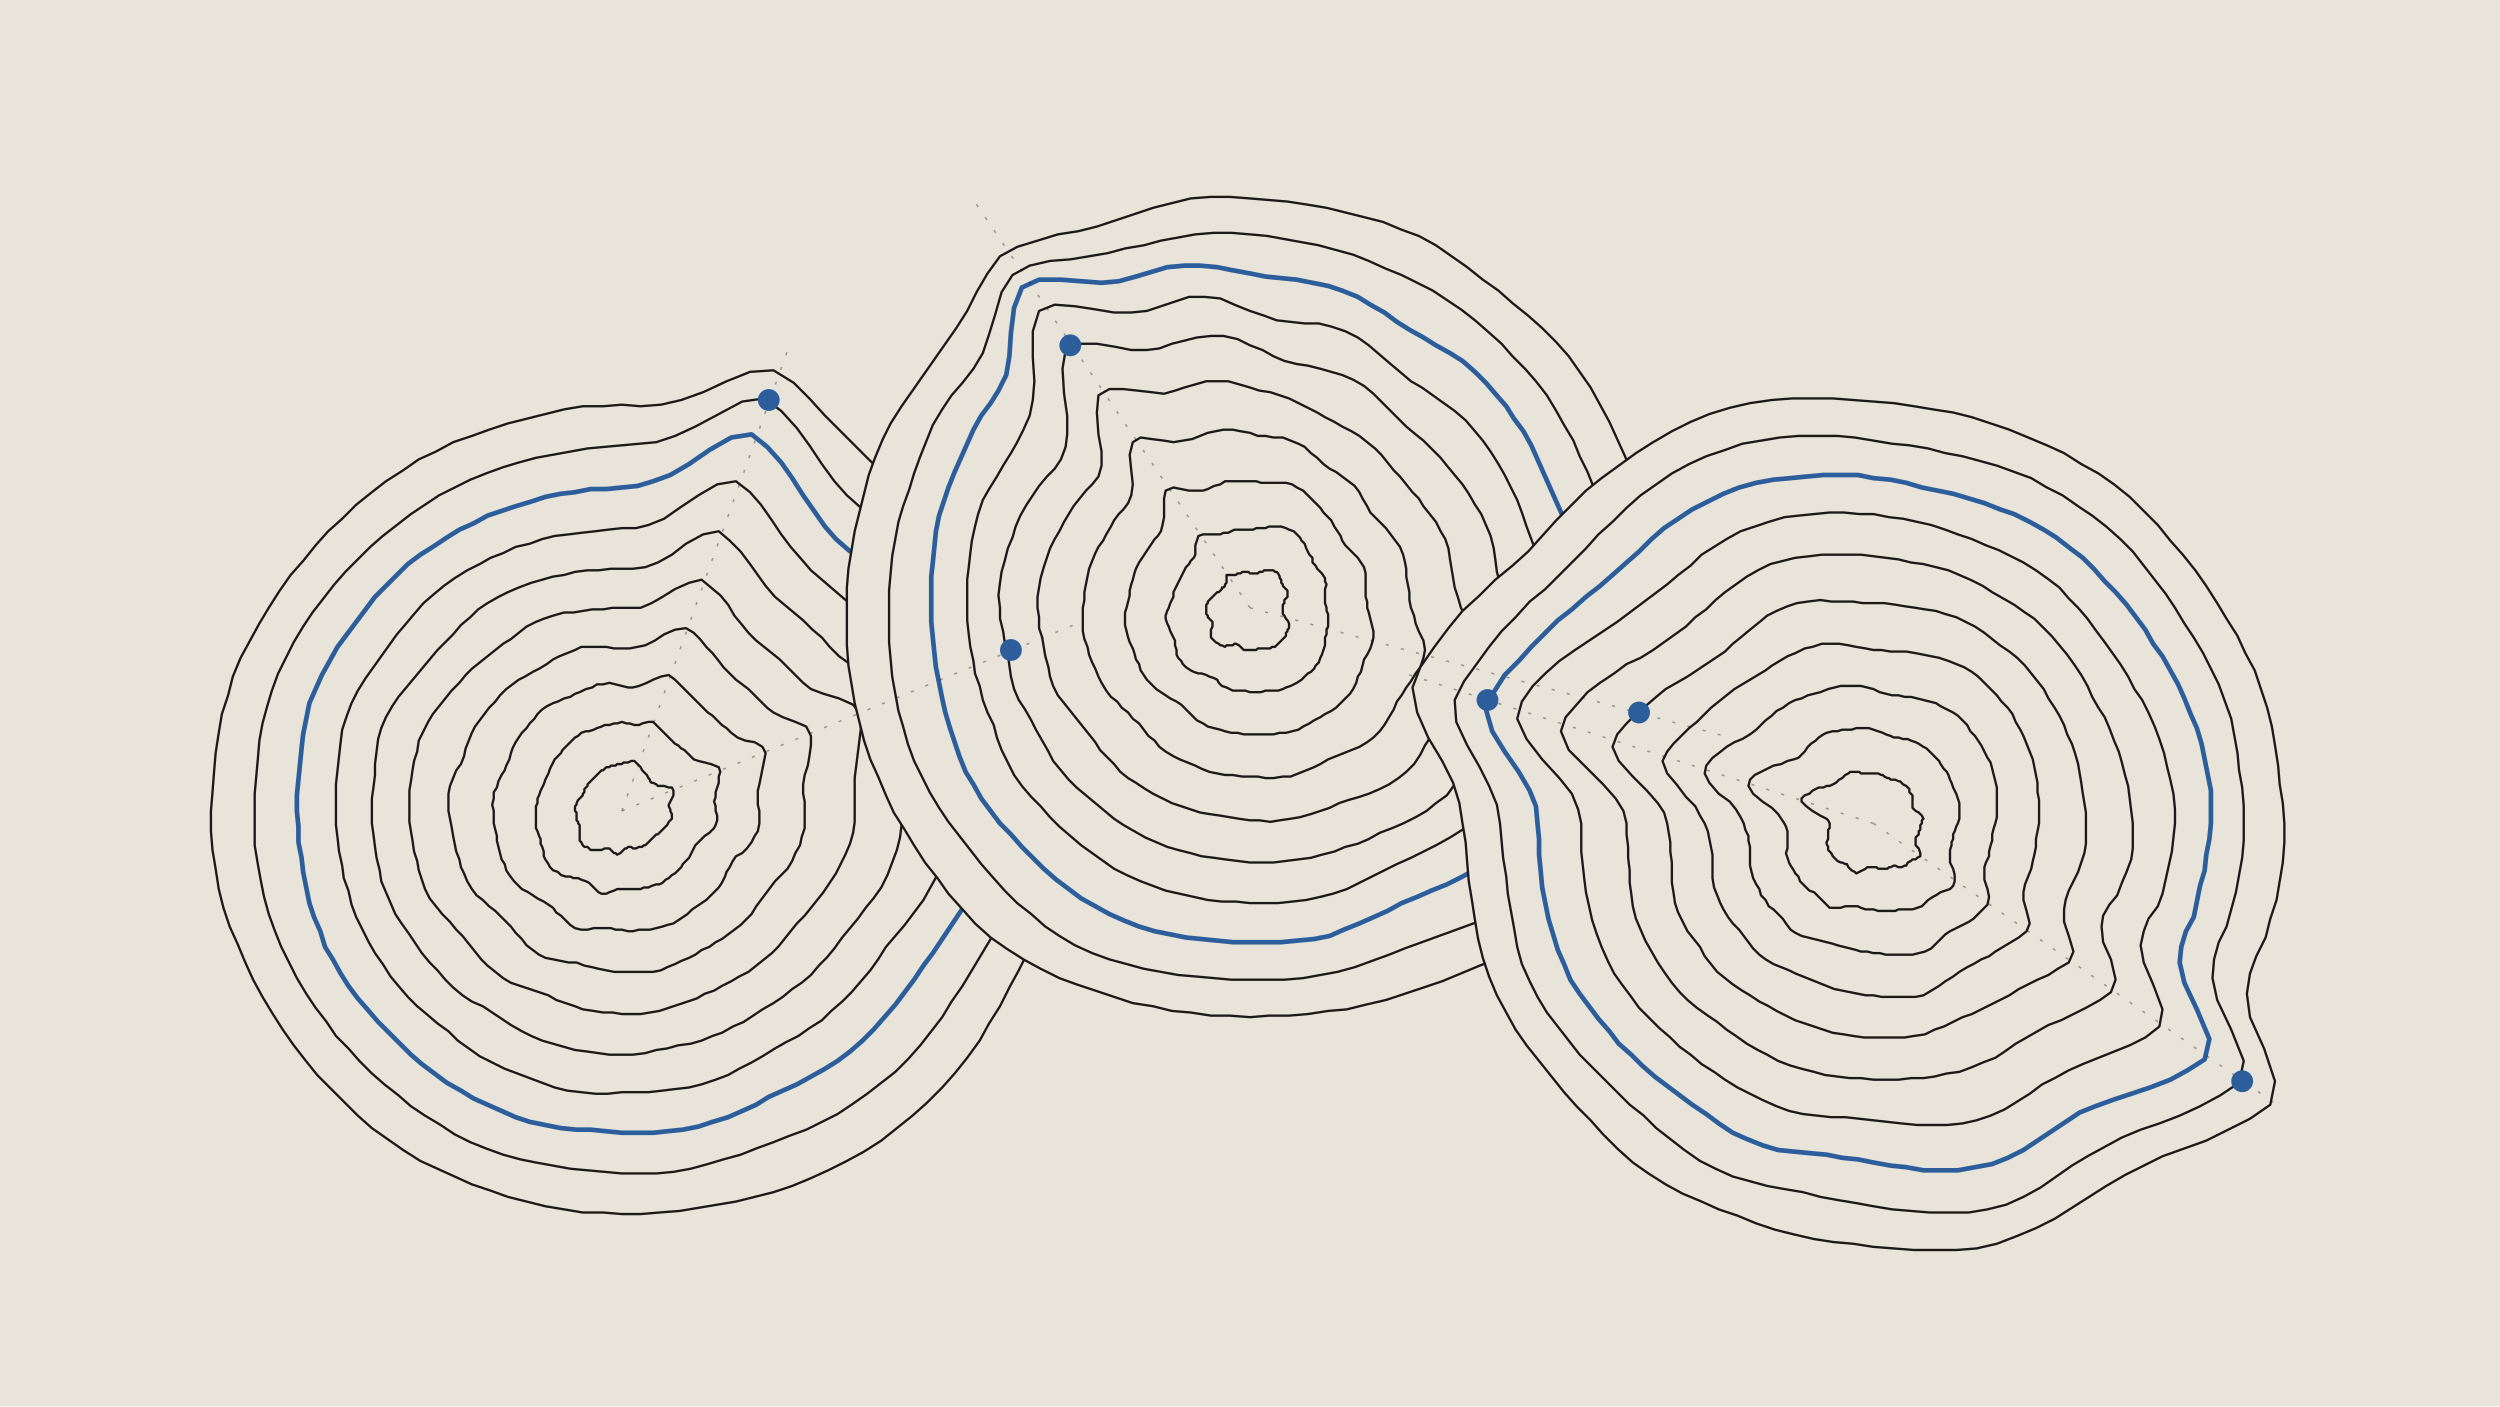
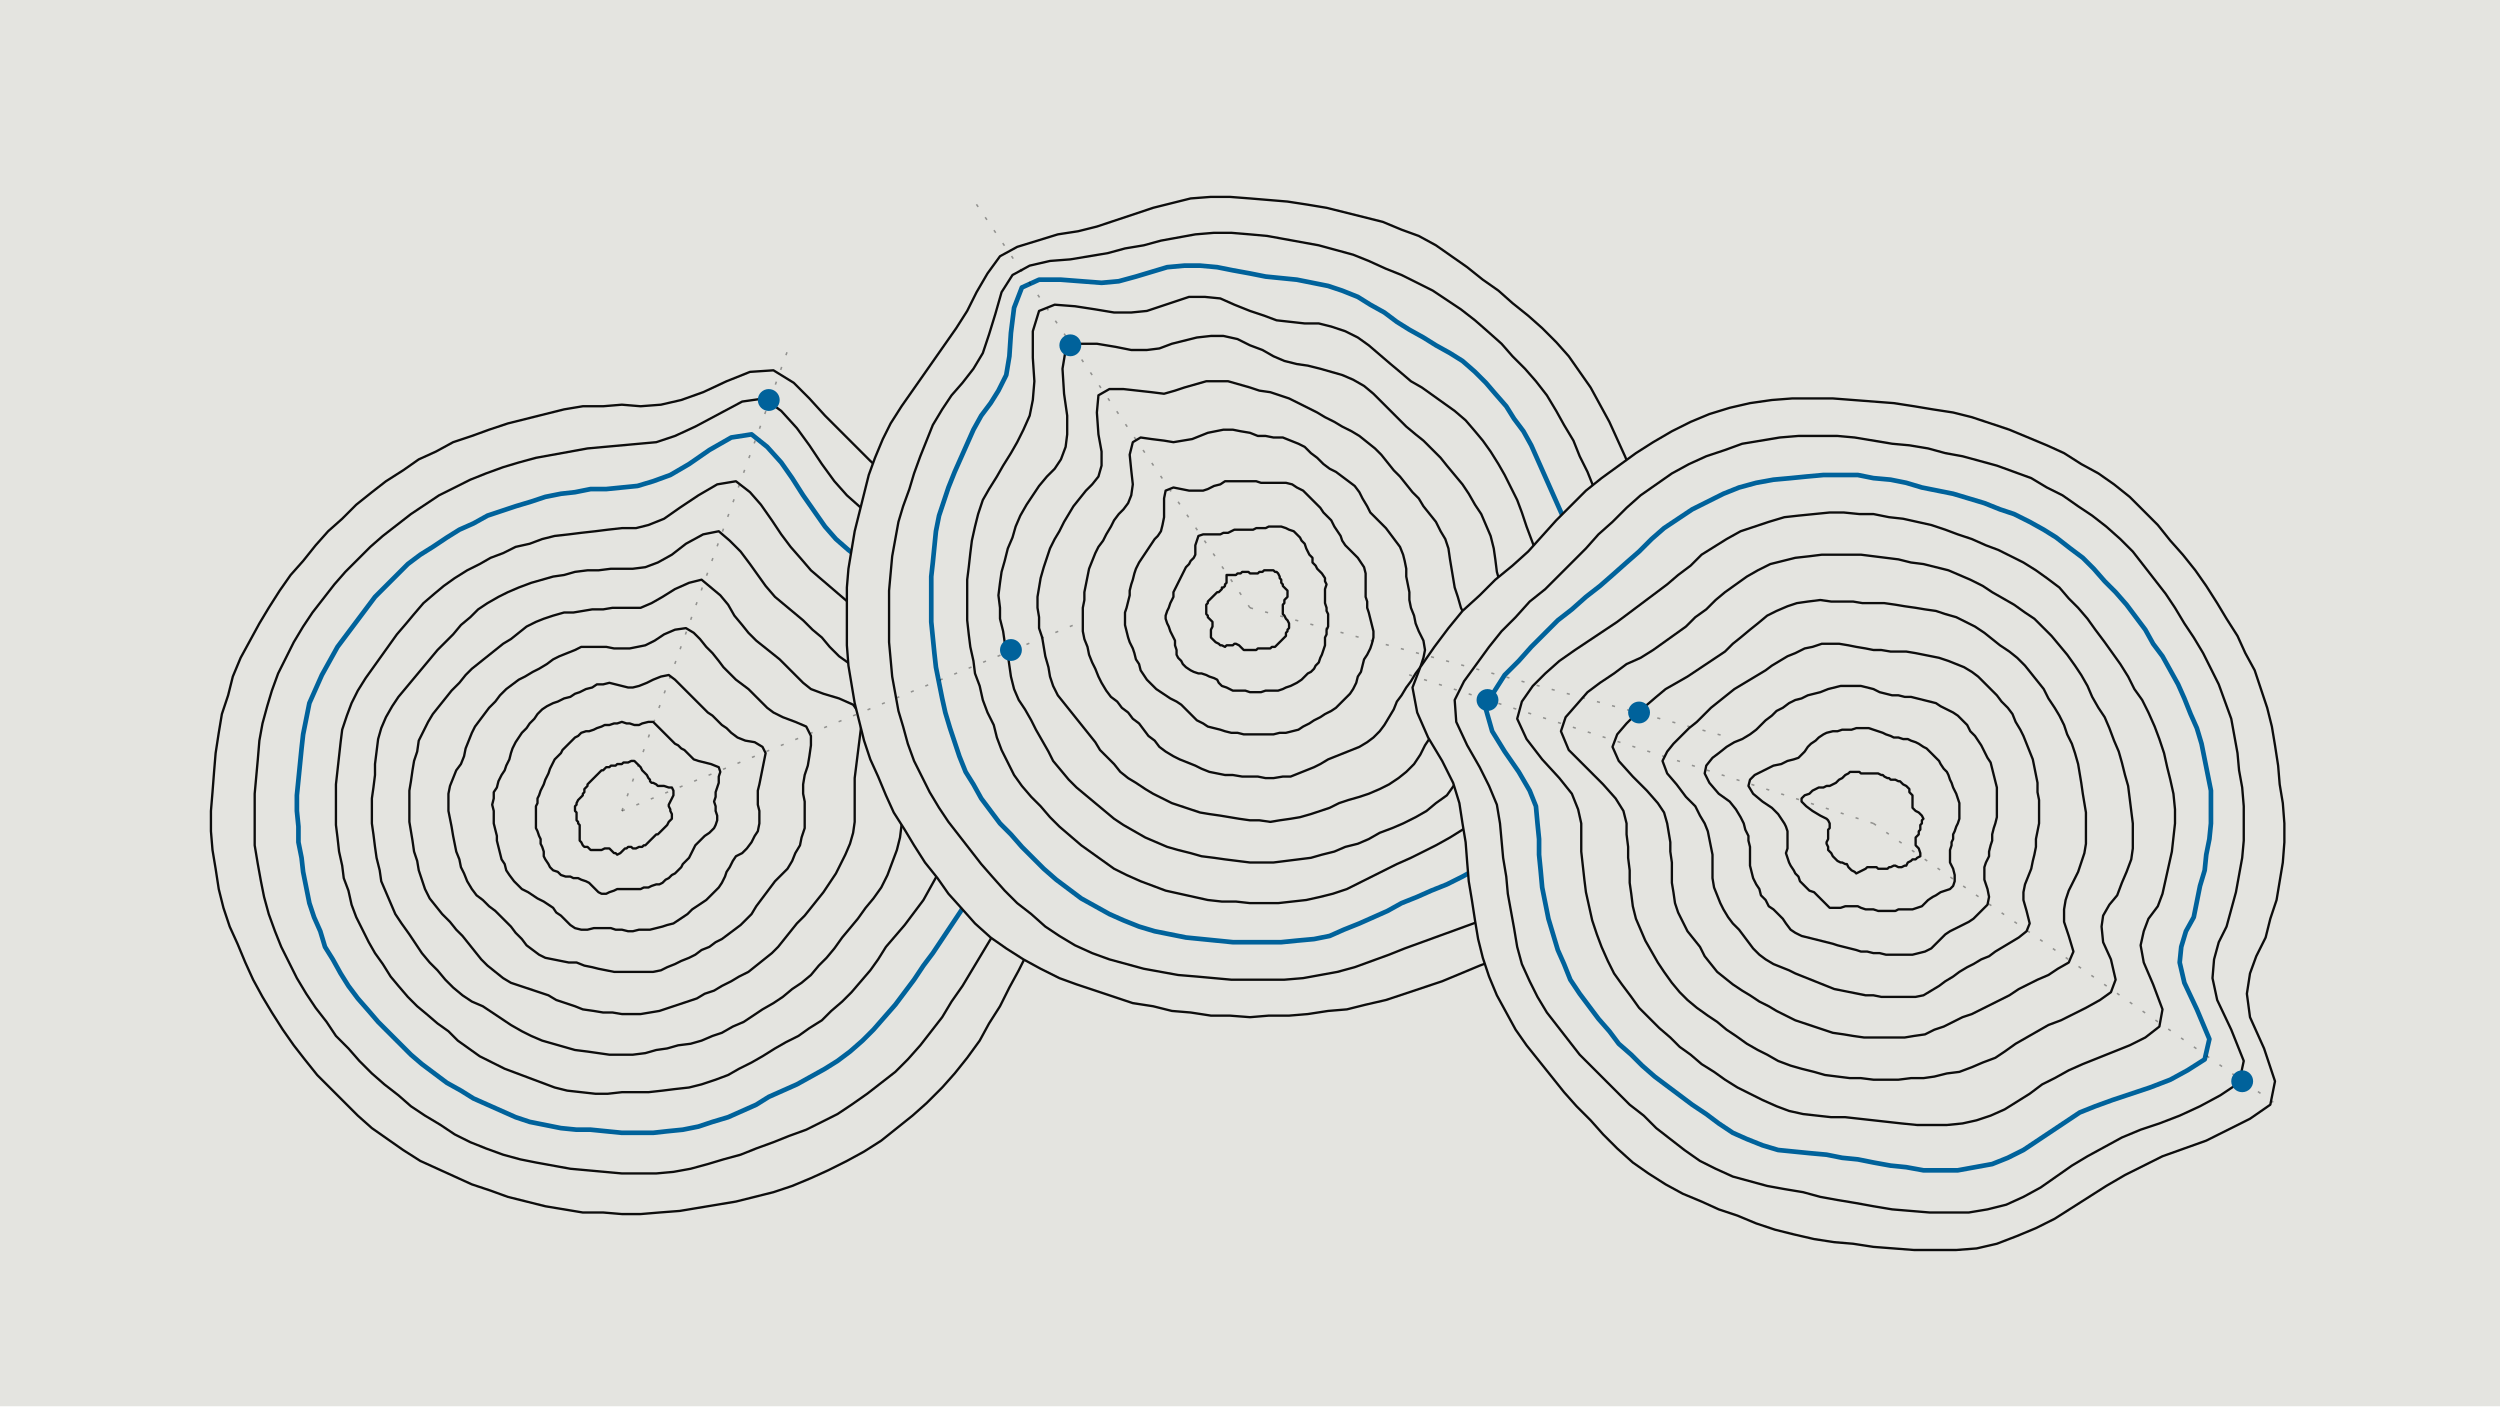
<svg xmlns="http://www.w3.org/2000/svg" viewBox="0 0 1600 900" preserveAspectRatio="xMidYMid slice">
-   <style>.b,.l{fill:#e8e4d9}.l{stroke:#1c1a17;stroke-width:1.5;stroke-linejoin:round}.a{stroke:#2d5e9c;stroke-width:3}.m{stroke:#1c1a17;stroke-width:1;stroke-opacity:.38;stroke-dasharray:2 8;fill:none}.d{fill:#2d5e9c}@media(prefers-color-scheme:dark){.b,.l{fill:#24211c}.l,.m{stroke:#ece7dc}.a{stroke:#8fb8ee}.d{fill:#8fb8ee}}</style>
+   <style>.b,.l{fill:#e4e4e0}.l{stroke:#0d0d0d;stroke-width:1.5;stroke-linejoin:round}.a{stroke:#00629b;stroke-width:3}.m{stroke:#0d0d0d;stroke-width:1;stroke-opacity:.38;stroke-dasharray:2 8;fill:none}.d{fill:#00629b}@media(prefers-color-scheme:dark){.b,.l{fill:#232321}.l,.m{stroke:#f0f0ec}.a{stroke:#6cbcea}.d{fill:#6cbcea}}</style>
  <rect class="b" width="1600" height="900" />
  <path class="l" d="M681 519L680 532L679 546L676 559L673 572L668 585L663 597L658 609L652 621L646 632L640 644L633 655L627 666L619 677L611 687L603 696L593 706L584 714L574 722L564 730L553 737L542 743L530 749L519 754L507 759L495 763L483 766L471 769L459 771L447 773L435 775L422 776L410 777L398 777L386 776L373 776L361 774L349 772L337 769L325 766L314 762L302 758L291 753L280 748L269 743L258 736L248 729L238 722L229 714L220 705L212 697L203 688L195 678L188 669L181 659L174 648L168 638L162 627L157 616L152 604L147 593L143 581L140 569L138 556L136 544L135 532L135 519L136 507L137 494L138 482L140 469L142 457L146 445L149 433L154 421L160 410L166 399L172 389L179 378L186 368L194 359L202 349L210 340L219 332L228 323L238 315L247 308L258 301L268 294L279 289L290 283L302 279L313 275L325 271L337 268L349 265L361 262L373 260L386 260L398 259L410 260L423 259L436 256L450 251L465 244L480 238L495 237L508 245L518 255L528 266L538 276L548 286L557 295L567 304L577 312L586 321L596 331L604 340L612 350L621 360L631 369L644 377L660 384L673 393L679 406L680 421L680 436L680 451L680 465L680 478L681 492L681 506Z" />
  <path class="l" d="M659 519L657 531L656 544L653 556L649 567L645 579L639 590L634 601L628 611L622 621L616 631L609 641L603 651L596 660L589 669L581 678L573 686L564 693L555 700L545 707L536 713L526 718L516 723L505 727L495 731L484 735L474 739L463 742L453 745L442 748L431 750L420 751L409 751L398 751L387 750L376 749L365 748L354 746L343 744L333 742L322 739L311 735L301 731L291 726L282 720L272 714L263 708L255 701L246 694L238 687L230 679L223 671L215 663L209 654L202 645L196 636L190 626L185 616L180 606L176 596L172 585L169 574L167 564L165 553L163 541L163 530L163 519L163 508L164 497L165 486L166 474L168 463L171 452L174 442L178 431L183 421L188 411L194 401L200 392L207 383L214 374L221 366L229 358L237 350L245 343L254 336L263 329L272 323L281 317L291 312L301 307L311 303L322 299L332 296L343 293L354 291L365 289L376 287L387 286L398 285L409 284L420 283L432 279L445 273L460 265L475 257L489 255L500 263L510 274L518 285L526 297L534 308L542 317L551 325L560 332L569 339L578 347L586 356L594 365L603 373L613 381L627 387L646 391L662 398L669 411L668 426L665 441L663 455L661 468L660 481L659 494L659 507Z" />
  <path class="l a" d="M636 519L635 530L633 541L630 552L625 563L621 573L615 583L609 592L603 601L597 610L591 618L585 627L579 635L573 643L566 651L559 659L552 666L544 673L536 679L528 684L519 689L510 694L501 698L492 702L484 707L475 711L466 715L456 718L447 721L437 723L427 724L418 725L408 725L398 725L388 724L378 723L369 723L359 722L349 720L339 718L330 715L321 711L312 707L303 703L295 698L286 693L278 687L270 681L263 675L256 668L249 661L242 654L236 647L229 639L223 631L218 623L213 614L208 606L205 596L201 587L198 578L196 568L194 558L193 549L191 539L191 529L190 519L190 509L191 499L192 489L193 479L194 470L196 460L198 450L202 441L206 432L211 423L216 414L222 406L228 398L234 390L240 382L247 375L254 368L261 361L269 355L277 350L286 344L294 339L303 335L312 330L321 327L330 324L340 321L349 318L359 316L368 315L378 313L388 313L398 312L408 311L418 308L429 304L441 297L454 288L468 280L481 278L491 286L500 296L507 306L514 317L521 327L528 337L535 345L543 352L551 358L560 365L568 372L575 380L582 388L592 394L605 399L623 403L640 409L647 419L647 433L645 447L642 460L639 473L637 485L637 496L636 508Z" />
  <path class="l" d="M608 519L608 529L606 539L604 549L601 558L596 567L591 576L585 584L579 592L573 599L567 606L562 614L557 621L551 628L545 635L539 641L532 647L526 653L518 658L511 663L503 667L496 671L488 676L481 680L473 684L466 688L458 691L449 694L441 696L432 697L424 698L415 699L406 699L398 699L389 700L381 700L372 699L363 698L355 696L347 693L339 690L331 687L323 684L315 680L307 676L300 671L293 666L287 660L280 655L273 649L267 644L261 638L255 631L250 625L245 617L240 610L236 603L232 595L228 587L225 579L223 570L220 562L219 554L217 545L216 536L215 528L215 519L215 510L215 502L216 493L217 484L218 475L219 467L222 458L225 450L229 442L234 434L239 427L244 420L249 413L254 406L260 399L265 393L271 386L278 380L284 375L291 370L299 365L307 361L314 357L322 354L330 350L339 348L347 345L355 343L364 342L372 341L381 340L389 339L398 338L407 338L415 336L425 332L435 325L447 317L459 310L471 308L480 315L487 323L494 333L500 342L506 350L513 358L519 365L526 371L533 377L540 383L547 389L554 396L561 403L569 409L581 413L596 417L610 422L616 432L616 444L614 455L612 467L610 478L609 489L608 499L608 509Z" />
  <path class="l" d="M578 519L577 528L576 536L574 544L571 552L568 560L564 568L559 575L554 581L549 588L544 594L539 600L534 607L529 613L524 618L519 624L513 629L507 633L501 638L495 642L488 646L482 650L476 654L469 657L462 661L456 663L449 666L442 668L434 669L427 671L420 672L413 674L405 675L398 675L390 675L383 674L376 673L368 672L361 670L354 668L347 666L340 663L334 660L327 656L321 652L315 648L309 644L302 641L296 637L290 632L285 627L280 621L275 616L270 610L266 604L262 598L257 591L253 585L250 578L247 571L244 564L243 557L241 549L240 542L239 534L238 527L238 519L238 511L239 504L240 496L240 489L241 481L242 473L244 466L247 459L251 452L255 446L260 440L265 434L270 428L275 422L280 416L285 411L290 406L295 400L301 395L306 390L312 386L319 382L325 379L332 376L340 373L347 371L354 369L361 368L368 366L376 365L383 365L391 364L398 364L405 364L413 363L421 360L430 355L439 348L450 342L460 340L467 346L474 353L480 361L485 368L490 375L496 382L502 387L508 392L514 397L520 403L526 408L531 414L537 420L544 425L555 429L567 432L579 436L585 444L584 455L583 465L581 475L580 484L579 493L578 502L578 510Z" />
  <path class="l" d="M547 519L547 526L546 533L544 540L541 547L538 553L535 559L531 565L527 571L523 576L519 581L515 586L510 591L506 596L502 601L498 606L494 610L489 614L484 618L479 622L473 625L468 628L462 631L457 634L451 636L446 639L440 641L434 643L428 645L422 647L416 648L410 649L404 649L398 649L392 648L386 648L380 647L373 646L368 644L362 642L356 640L351 637L345 635L339 633L333 631L327 629L322 626L317 622L312 618L308 614L304 609L300 604L296 599L292 595L288 590L283 585L279 580L275 575L272 569L270 563L268 557L267 551L265 545L264 538L263 532L262 526L262 519L262 513L262 506L263 500L264 493L265 487L267 481L268 474L271 468L274 462L277 457L281 452L285 447L289 442L294 437L298 432L302 428L307 424L312 420L317 416L322 412L327 409L332 405L337 401L343 398L348 396L354 394L361 392L367 392L373 391L379 390L386 390L392 389L398 389L404 389L410 389L417 386L424 382L432 377L441 373L449 371L455 376L461 381L466 387L470 394L475 400L479 405L484 410L489 414L494 418L499 422L504 427L509 432L514 437L519 441L527 444L537 447L546 451L551 458L551 466L550 474L549 482L548 490L547 498L547 505L547 512Z" />
  <path class="l" d="M515 519L515 525L515 530L513 536L512 541L509 546L507 551L504 556L500 560L496 564L493 568L490 572L487 576L484 580L481 585L478 588L474 592L470 595L466 598L462 601L458 603L454 606L449 608L445 611L441 613L436 615L432 617L427 619L423 621L418 622L413 622L408 622L403 622L398 622L393 622L388 621L383 620L379 619L374 618L369 616L364 616L359 615L354 614L349 613L345 611L341 608L337 605L334 601L330 597L327 593L324 590L320 586L317 583L313 580L309 576L305 573L302 569L299 564L297 559L295 555L294 550L292 545L291 540L290 535L289 529L288 524L287 519L287 514L287 508L288 503L290 498L292 493L295 489L297 484L298 479L300 474L302 469L304 465L307 461L310 457L313 453L317 449L320 445L324 441L328 438L332 435L336 433L341 430L345 428L350 425L354 422L358 420L363 418L368 416L372 414L378 414L383 414L388 414L393 415L398 415L403 415L408 414L413 413L419 410L425 406L432 403L439 402L444 405L448 409L452 414L456 418L460 423L463 427L467 431L471 435L475 438L479 441L483 445L487 449L491 453L495 456L501 459L509 462L516 465L519 471L519 477L518 484L517 490L515 496L514 502L514 508L515 513Z" />
  <path class="l" d="M486 519L486 523L486 527L485 532L483 535L481 539L478 543L475 546L471 548L469 551L467 555L465 558L464 561L462 565L460 568L457 571L455 573L452 576L449 578L446 580L443 582L440 585L437 587L434 589L431 591L427 592L424 593L420 594L416 595L413 595L409 595L405 596L402 596L398 595L394 595L391 594L387 594L383 594L380 594L376 595L372 595L368 594L365 592L362 589L359 586L356 584L354 581L351 579L348 577L344 575L341 573L338 571L334 569L331 566L329 564L326 560L324 557L323 553L321 550L320 546L319 542L318 538L318 535L317 531L316 527L316 523L316 519L315 515L316 511L316 507L318 504L319 500L321 496L323 493L324 490L326 486L327 482L328 479L330 475L332 472L334 469L337 466L339 463L342 460L344 457L347 454L350 452L354 450L357 449L361 447L365 446L368 444L371 443L375 441L379 440L382 438L386 438L390 437L394 438L398 439L402 440L405 440L409 439L414 437L418 435L423 433L428 432L432 435L435 438L438 441L441 444L444 447L447 450L450 453L453 456L456 458L459 461L462 464L465 466L468 469L472 472L477 474L483 475L488 478L490 482L489 487L488 492L487 497L486 502L485 506L485 511L485 515Z" />
  <path class="l" d="M458 519L459 522L459 525L458 528L457 530L454 533L451 535L449 537L447 539L445 541L444 543L443 545L442 547L441 549L439 551L437 553L436 555L434 557L432 559L430 560L428 562L426 563L424 565L422 566L420 566L417 567L415 568L412 568L410 569L408 569L405 569L403 569L400 569L398 569L395 569L393 570L390 571L388 572L385 572L383 571L381 569L379 567L377 565L375 564L372 563L370 562L367 562L365 561L362 561L359 560L357 558L354 557L352 555L351 553L349 550L348 548L348 545L347 542L346 540L346 537L345 535L344 532L343 530L343 527L343 524L343 522L343 519L343 516L344 514L344 511L345 509L346 506L347 504L348 502L349 499L350 497L351 495L352 492L353 490L354 488L355 486L357 484L359 482L360 480L362 478L364 476L366 474L368 472L370 471L372 469L375 468L377 468L380 467L382 466L385 465L387 464L390 464L393 463L395 463L398 462L401 463L403 463L406 464L409 464L411 463L415 462L418 462L420 464L422 466L424 468L426 470L428 472L430 474L432 476L434 477L436 479L438 480L440 482L442 484L444 486L447 487L451 488L455 489L460 491L461 494L460 497L460 501L459 504L458 507L458 510L457 513L458 516Z" />
  <path class="l" d="M429 519L430 521L430 522L430 524L429 525L428 526L427 528L426 529L425 530L424 531L423 532L422 533L421 534L420 534L419 535L418 536L417 537L416 538L415 539L414 540L413 541L412 541L411 542L410 542L409 542L407 543L406 543L405 543L404 542L402 542L401 543L400 543L399 544L398 545L397 546L395 547L394 546L393 546L392 545L391 544L390 543L388 543L387 543L385 544L383 544L382 544L380 544L378 544L377 543L376 542L374 542L373 541L372 539L371 538L371 536L371 534L371 533L371 531L371 530L371 528L370 527L370 526L369 525L369 523L369 522L369 520L368 519L368 518L368 516L369 515L369 514L370 512L371 511L372 510L373 509L373 508L374 507L374 505L375 504L376 503L376 502L377 501L378 500L379 499L380 498L381 497L382 496L383 495L384 494L385 493L386 493L387 492L388 491L390 491L391 490L392 490L394 490L395 489L396 489L398 489L399 488L401 488L402 488L404 487L406 487L407 488L408 489L409 490L410 491L411 493L412 494L413 495L414 496L415 498L416 499L416 500L417 501L418 501L420 502L421 503L423 503L425 503L428 504L430 504L431 506L431 508L431 509L430 511L429 513L428 515L428 516L429 518Z" />
  <path class="l" d="M1065 389L1067 401L1071 415L1076 428L1081 443L1083 457L1080 471L1074 484L1066 495L1058 507L1050 518L1042 529L1035 540L1028 551L1021 563L1013 574L1004 584L994 593L983 601L972 607L960 613L947 618L935 623L923 628L911 632L899 636L887 640L874 643L862 646L850 647L837 649L825 650L812 650L800 651L787 650L775 650L762 648L750 647L738 644L725 642L713 638L701 634L689 630L678 626L666 620L655 614L644 607L634 600L624 591L616 582L607 572L600 562L592 552L585 541L579 531L572 520L567 509L562 497L557 486L553 474L550 462L547 450L545 438L543 426L542 413L542 401L542 389L542 376L543 364L545 352L547 340L550 328L553 316L556 304L560 293L565 281L570 271L577 260L584 250L591 240L598 230L605 220L612 210L619 199L625 187L632 175L640 164L651 158L664 154L677 150L690 148L702 145L714 141L726 137L738 133L750 130L762 127L775 126L787 126L800 127L812 128L824 129L837 131L849 133L861 136L873 139L885 142L897 147L908 151L919 157L929 164L939 171L949 179L959 186L968 194L978 202L987 210L996 219L1004 228L1011 238L1018 248L1024 259L1030 270L1035 281L1040 292L1045 304L1049 316L1053 327L1056 339L1059 351L1061 364L1063 376Z" />
  <path class="l" d="M1041 389L1045 400L1050 413L1056 426L1061 439L1063 453L1059 465L1051 476L1043 486L1034 496L1026 505L1019 515L1013 525L1006 536L1000 546L993 556L985 565L976 573L965 580L955 586L943 591L932 595L921 599L910 603L899 607L889 611L878 615L867 619L856 622L845 624L834 626L822 627L811 627L800 627L788 627L777 626L766 625L754 624L743 622L732 620L721 617L710 614L699 610L688 605L678 599L669 593L660 585L651 578L643 570L635 561L628 553L621 544L614 535L607 526L601 517L595 507L590 497L585 487L581 476L578 465L575 455L573 444L571 433L570 422L569 411L569 400L569 389L569 378L570 367L571 356L573 345L575 334L578 324L582 313L585 303L589 292L593 282L597 272L603 262L609 253L616 245L623 236L629 226L633 214L637 201L641 187L648 176L659 170L672 167L685 166L697 164L709 162L720 159L732 157L743 154L754 152L765 150L777 149L788 149L800 150L811 151L822 153L833 155L844 157L855 160L866 163L876 167L887 172L897 176L907 181L917 186L926 192L935 198L944 205L952 212L961 220L968 228L976 236L983 244L990 253L996 263L1001 272L1007 282L1011 292L1016 302L1020 312L1024 323L1028 333L1031 344L1033 355L1036 366L1038 377Z" />
  <path class="l a" d="M1020 389L1026 399L1034 411L1043 424L1049 437L1051 450L1045 461L1034 470L1023 478L1012 486L1003 494L996 502L989 510L982 519L976 527L969 536L962 543L954 550L945 556L936 561L926 566L916 570L907 574L897 578L888 583L879 587L870 591L860 595L851 599L841 601L830 602L820 603L810 603L800 603L789 603L779 602L769 601L759 600L749 598L739 596L729 593L719 589L710 585L701 580L692 575L684 569L676 563L668 556L661 549L654 542L647 534L640 527L634 519L628 511L623 502L618 494L614 484L611 475L608 466L605 456L603 447L601 437L599 427L598 418L597 408L596 398L596 389L596 379L596 369L597 360L598 350L599 340L601 330L604 321L607 312L611 302L615 293L619 284L623 275L628 266L634 258L639 250L644 240L646 228L647 213L649 197L654 184L665 179L679 179L692 180L705 181L716 180L727 177L737 174L747 171L758 170L768 170L779 171L789 173L800 175L810 177L820 178L830 179L840 181L850 183L859 186L869 190L877 195L886 200L894 206L902 211L911 216L919 221L928 226L936 231L944 238L951 245L957 252L964 260L969 268L975 276L980 285L984 294L988 303L992 312L996 321L1000 330L1003 339L1007 349L1010 359L1012 368L1015 378Z" />
  <path class="l" d="M995 389L1002 398L1010 409L1019 420L1026 432L1029 444L1024 455L1014 463L1003 470L992 477L983 483L975 490L968 497L962 504L956 512L950 519L943 526L936 531L928 536L919 541L911 545L903 549L894 553L886 557L878 561L870 565L862 569L853 572L845 574L836 576L827 577L818 578L809 578L800 578L791 577L782 577L773 576L764 574L755 572L746 570L738 567L730 564L721 560L713 556L706 551L699 546L692 541L685 535L678 529L672 523L666 516L660 510L654 503L649 496L645 488L641 480L638 472L636 464L632 456L629 448L627 439L624 431L623 423L621 414L620 406L619 397L619 389L619 380L619 371L620 363L621 354L622 346L624 337L626 329L629 320L633 313L638 305L642 298L647 290L651 283L655 275L659 266L661 256L662 244L661 229L661 212L665 199L675 195L688 196L701 198L713 200L724 200L734 199L743 196L752 193L761 190L771 190L781 191L790 195L800 199L809 202L817 205L826 206L835 207L844 207L852 209L861 212L869 216L876 221L883 227L890 233L896 238L903 244L910 248L917 253L924 258L931 263L938 269L944 276L949 282L954 289L959 297L963 304L967 312L971 320L974 328L977 337L980 345L983 353L986 362L988 371L991 380Z" />
  <path class="l" d="M966 389L971 397L977 406L984 415L989 425L991 435L988 444L980 451L972 458L964 464L956 470L950 476L945 482L940 489L936 496L931 502L926 509L919 514L913 519L906 523L898 527L891 530L883 533L876 537L869 540L861 542L854 545L846 547L839 549L831 550L823 551L815 552L807 552L800 552L792 551L784 550L777 549L769 548L762 546L754 544L747 542L740 539L733 536L726 532L719 528L713 524L707 519L701 514L695 509L689 504L684 499L679 493L674 487L671 481L667 474L663 467L660 461L656 454L652 448L649 441L647 433L646 426L645 419L643 411L642 404L640 396L640 389L639 381L640 373L641 366L643 359L645 351L648 344L650 337L653 330L657 323L661 317L665 311L670 305L675 300L679 294L682 286L683 278L683 266L681 252L680 236L682 224L691 220L702 220L714 222L724 224L734 224L742 223L750 220L758 218L766 216L775 215L783 215L792 217L800 221L808 224L815 228L822 231L830 233L837 234L845 236L852 238L859 240L866 243L873 247L879 252L884 257L890 263L895 268L900 273L906 278L911 282L916 287L922 293L926 298L931 304L936 310L940 316L944 323L948 329L951 336L954 343L956 351L957 358L958 366L960 373L963 381Z" />
  <path class="l" d="M935 389L938 395L942 402L946 410L949 418L951 425L949 432L944 439L939 444L933 450L928 455L923 460L919 466L916 471L912 477L909 483L905 489L900 494L895 498L889 502L883 505L876 508L870 510L863 512L857 514L851 517L845 519L839 521L832 523L826 524L819 525L813 526L806 525L800 525L793 524L787 523L781 522L774 521L768 520L762 518L756 516L750 514L744 511L738 508L733 505L727 501L722 498L717 494L713 489L708 484L704 480L701 475L697 470L693 465L689 460L685 455L681 450L677 445L674 439L672 433L671 427L669 420L668 414L667 408L665 402L665 395L664 389L664 382L665 376L666 370L668 363L670 357L672 351L675 345L678 340L681 334L684 329L687 324L691 319L695 314L699 310L703 305L705 298L705 289L703 278L702 264L703 253L710 249L719 249L728 250L737 251L745 252L752 250L758 248L765 246L772 244L779 244L786 244L793 246L800 248L806 250L813 251L819 253L825 255L831 258L837 261L843 264L848 267L854 270L859 273L865 276L870 279L875 283L880 287L884 291L888 296L892 301L896 305L900 310L904 315L908 319L911 324L915 329L919 334L922 340L925 345L927 351L928 358L929 364L930 370L931 376L933 382Z" />
  <path class="l" d="M903 389L905 394L906 399L908 404L911 410L912 416L911 421L909 427L906 431L903 436L900 440L897 445L894 449L892 454L889 459L886 464L883 468L879 472L875 475L870 478L865 480L860 482L855 484L850 486L845 489L841 491L836 493L831 495L826 497L821 497L815 498L810 498L805 497L800 497L795 497L789 496L784 496L779 495L774 494L769 492L765 490L760 488L755 486L751 484L746 481L742 478L739 474L735 471L732 467L729 463L725 460L722 456L718 453L715 449L711 446L708 442L705 437L703 433L701 428L699 424L697 419L696 414L694 409L693 404L693 399L693 394L693 389L694 384L694 379L695 374L696 369L697 364L699 359L701 354L703 350L706 346L708 342L711 337L713 333L716 329L719 326L722 322L724 317L725 310L724 301L723 291L725 283L730 280L737 281L745 282L751 283L757 282L763 281L768 279L773 277L778 276L783 275L789 275L794 276L800 277L805 279L810 279L815 280L821 280L826 282L831 284L835 286L839 290L843 293L847 297L851 300L855 302L859 305L863 308L867 311L870 315L872 319L875 324L877 328L880 331L884 335L887 338L890 342L893 346L896 350L898 355L899 359L900 364L900 369L901 374L902 379L902 384Z" />
  <path class="l" d="M875 389L876 392L877 396L878 400L879 404L879 408L878 412L877 415L875 419L873 422L872 426L871 430L869 433L868 437L866 441L864 444L861 447L858 450L855 453L852 455L848 457L845 459L841 461L838 463L834 465L831 467L827 468L823 469L819 469L815 470L811 470L807 470L804 470L800 470L796 470L792 469L788 469L784 468L781 467L777 466L773 465L770 463L766 461L764 459L761 456L758 453L756 451L753 449L749 447L746 445L743 443L740 441L737 438L734 435L732 432L730 429L729 425L727 422L726 418L725 415L723 411L722 408L721 404L720 400L720 396L720 392L721 389L722 385L723 381L723 378L724 374L725 371L726 367L727 364L729 360L731 357L733 354L735 351L737 348L739 345L741 343L743 340L744 336L745 331L745 325L745 319L746 314L751 312L756 313L761 314L766 314L770 314L773 313L777 311L781 310L784 308L788 308L792 308L796 308L800 308L804 308L807 309L811 309L815 309L819 309L823 309L827 310L830 312L834 314L837 317L840 320L842 322L845 325L847 328L850 331L852 333L854 337L856 340L858 343L859 346L861 349L864 352L866 354L869 357L871 360L873 363L874 367L874 371L874 374L874 378L874 382L875 385Z" />
  <path class="l" d="M849 389L849 391L850 393L850 396L850 398L850 401L849 403L849 406L848 408L848 411L848 413L847 416L846 419L845 421L844 424L842 426L841 428L839 430L837 431L835 433L833 435L830 437L828 438L826 439L823 440L821 441L818 442L815 442L813 442L810 442L807 443L805 443L802 443L800 443L797 442L795 442L792 442L789 442L787 441L785 440L782 439L780 437L779 435L777 434L774 433L772 432L769 431L767 431L764 430L762 429L759 427L757 425L756 423L754 421L753 419L753 416L752 413L752 410L751 408L750 406L749 404L748 401L747 399L746 396L746 394L747 391L748 389L749 386L750 384L751 382L751 379L752 377L753 375L754 373L755 371L756 369L757 367L758 365L759 363L761 361L762 359L764 357L765 355L765 353L765 349L766 346L767 343L770 342L773 342L776 342L778 342L781 342L783 341L786 341L788 340L790 339L793 339L795 339L797 339L800 339L802 339L804 338L807 338L810 338L812 337L815 337L818 337L820 337L823 338L825 339L828 340L830 342L832 344L833 346L835 348L836 351L837 353L838 355L840 357L840 360L842 362L843 364L845 366L846 367L848 370L848 372L849 374L848 377L848 379L848 382L848 384L848 386Z" />
  <path class="l" d="M821 389L821 390L821 391L821 392L821 393L822 394L823 396L824 397L825 399L825 400L825 402L824 403L824 404L823 405L823 407L822 408L821 409L820 410L819 411L818 412L817 413L816 414L814 414L813 415L812 415L810 415L809 415L807 415L806 415L805 415L804 416L802 416L801 416L800 416L798 416L797 416L796 416L795 415L794 414L793 413L791 412L790 412L789 413L787 413L785 413L784 414L782 413L781 413L780 412L778 411L777 410L776 409L775 408L775 406L775 404L775 403L776 401L776 399L776 398L775 397L774 396L773 395L773 394L772 393L772 391L772 390L772 389L772 387L773 386L773 385L774 384L775 383L776 382L777 381L778 380L779 379L780 379L781 378L782 377L782 376L783 376L784 375L784 374L785 373L785 371L785 370L785 368L786 368L788 368L789 368L790 368L791 368L792 367L793 367L794 367L795 366L796 366L798 366L799 366L800 367L801 367L802 367L803 367L804 367L805 367L806 366L808 366L809 365L811 365L812 365L813 365L815 365L816 366L817 366L818 367L819 369L819 370L820 371L820 373L821 374L821 375L822 376L823 377L824 378L824 379L824 380L824 382L823 383L822 384L822 386L821 387L821 388Z" />
  <path class="l" d="M1462 527L1462 539L1461 552L1459 564L1457 576L1453 588L1450 600L1444 612L1440 623L1438 636L1440 651L1449 671L1456 692L1453 707L1440 716L1426 723L1412 730L1398 735L1384 740L1372 746L1360 752L1348 759L1337 766L1326 773L1315 780L1303 786L1291 791L1278 796L1265 799L1252 800L1239 800L1225 800L1212 799L1199 798L1186 796L1174 795L1161 793L1148 790L1136 787L1124 783L1112 778L1100 774L1089 769L1077 764L1066 758L1055 751L1045 744L1035 735L1026 726L1018 717L1009 708L1001 699L993 689L985 679L977 669L970 659L964 648L958 637L953 625L949 613L946 601L944 589L942 576L940 564L939 552L938 539L936 527L934 514L930 501L923 487L914 472L907 456L904 440L909 427L918 414L927 402L936 391L947 381L957 371L968 362L978 353L987 343L996 333L1005 324L1015 314L1025 306L1036 298L1047 290L1058 283L1070 276L1082 270L1094 265L1107 261L1120 258L1134 256L1147 255L1160 255L1173 255L1186 256L1199 257L1212 258L1225 260L1237 262L1250 264L1262 267L1274 271L1286 275L1298 280L1310 285L1321 290L1332 297L1343 303L1353 310L1363 318L1372 327L1381 336L1389 346L1397 355L1405 365L1412 375L1419 386L1425 396L1432 407L1437 418L1443 429L1447 441L1451 453L1454 465L1456 477L1458 490L1459 502L1461 514Z" />
  <path class="l" d="M1436 527L1436 538L1435 549L1433 560L1431 571L1428 582L1425 593L1420 603L1417 614L1416 626L1419 640L1428 659L1436 679L1433 693L1421 701L1408 708L1395 714L1382 719L1370 723L1358 728L1347 734L1336 740L1326 746L1316 753L1306 760L1295 766L1284 771L1272 774L1260 776L1247 776L1235 776L1223 775L1211 774L1199 772L1188 770L1176 768L1165 766L1154 763L1142 761L1131 759L1120 756L1109 753L1098 748L1088 743L1078 736L1069 729L1060 722L1052 714L1043 707L1035 699L1027 691L1019 683L1011 675L1004 666L997 657L990 648L984 638L979 628L974 617L971 606L969 594L967 583L965 572L964 561L962 549L961 538L960 527L958 515L953 503L947 491L939 477L932 462L931 448L937 436L945 425L953 414L961 404L970 395L979 385L989 377L998 368L1006 360L1015 351L1023 342L1032 334L1041 325L1050 317L1060 310L1070 303L1081 297L1092 292L1104 288L1115 284L1127 282L1139 280L1151 279L1163 279L1176 279L1187 280L1199 282L1211 284L1222 285L1234 287L1245 290L1256 292L1267 295L1278 298L1289 302L1300 306L1310 312L1320 317L1330 324L1339 330L1348 337L1357 345L1365 353L1372 362L1379 371L1386 380L1392 389L1398 399L1404 408L1410 418L1415 428L1420 438L1424 449L1428 460L1430 471L1432 482L1433 493L1435 504L1436 516Z" />
  <path class="l a" d="M1415 527L1414 537L1412 547L1411 557L1408 567L1406 577L1404 587L1399 596L1396 606L1395 616L1398 629L1406 646L1414 665L1411 678L1400 685L1389 691L1376 696L1364 700L1352 704L1341 708L1331 712L1322 718L1313 724L1304 730L1295 736L1285 741L1275 745L1264 747L1253 749L1242 749L1231 749L1220 747L1210 746L1199 744L1189 742L1179 741L1169 739L1158 738L1148 737L1138 736L1128 733L1118 729L1109 725L1100 719L1092 713L1083 707L1075 701L1067 695L1059 689L1051 682L1044 675L1036 668L1030 660L1023 652L1017 644L1011 636L1005 627L1001 617L997 608L994 598L991 588L989 578L987 568L986 557L985 547L985 537L984 527L983 516L979 506L972 494L963 481L955 468L951 454L956 443L963 432L972 423L980 414L989 405L997 397L1006 390L1015 382L1024 375L1032 368L1041 360L1049 353L1057 345L1065 338L1074 332L1083 326L1093 321L1103 316L1113 312L1124 309L1135 307L1146 306L1156 305L1167 304L1178 304L1189 304L1199 306L1210 307L1220 309L1230 312L1240 314L1250 316L1260 319L1270 322L1280 326L1289 329L1299 334L1308 339L1316 344L1325 351L1333 357L1340 364L1347 372L1354 379L1361 387L1367 395L1373 403L1378 412L1384 420L1389 429L1394 438L1398 447L1402 457L1406 466L1409 476L1411 486L1413 496L1415 506L1415 517Z" />
  <path class="l" d="M1392 527L1391 536L1390 545L1388 554L1386 563L1384 572L1381 580L1375 588L1372 596L1370 605L1372 616L1378 630L1384 646L1382 657L1373 664L1363 669L1353 673L1343 677L1333 681L1324 685L1315 690L1307 694L1299 700L1291 705L1283 710L1274 714L1265 717L1256 719L1246 720L1236 720L1227 720L1217 719L1208 718L1199 717L1190 716L1181 715L1172 715L1163 714L1154 713L1145 711L1137 708L1128 704L1120 700L1112 696L1104 691L1097 686L1089 681L1082 675L1075 670L1069 664L1062 658L1055 651L1049 645L1044 638L1038 630L1033 623L1029 615L1025 606L1022 598L1019 589L1017 580L1015 571L1014 563L1013 554L1012 545L1012 536L1012 527L1010 518L1006 508L998 498L987 486L977 473L971 460L974 449L981 439L989 431L998 423L1008 416L1017 410L1026 404L1035 398L1043 392L1051 386L1059 380L1067 374L1074 368L1082 362L1089 355L1097 350L1105 345L1114 340L1123 337L1132 334L1142 331L1151 330L1161 329L1171 328L1180 328L1190 329L1199 329L1209 331L1218 332L1227 334L1236 336L1245 339L1253 342L1262 345L1271 349L1279 352L1287 356L1295 360L1303 365L1310 370L1318 376L1324 383L1330 389L1336 396L1341 403L1347 411L1352 418L1357 425L1362 433L1366 441L1371 448L1375 456L1379 465L1382 473L1385 482L1387 491L1389 499L1391 508L1392 518Z" />
  <path class="l" d="M1365 527L1365 535L1365 543L1364 550L1361 558L1358 565L1355 573L1350 579L1346 586L1345 593L1346 603L1351 614L1354 627L1351 635L1344 640L1335 645L1327 649L1319 653L1311 656L1304 660L1297 664L1290 668L1283 673L1277 677L1269 680L1262 683L1254 686L1246 687L1238 689L1231 690L1223 690L1215 691L1207 691L1199 691L1191 690L1184 690L1176 689L1168 688L1161 686L1153 684L1146 682L1138 679L1131 675L1125 672L1118 668L1111 663L1105 659L1099 654L1093 650L1086 645L1080 640L1075 635L1070 629L1065 622L1061 616L1057 609L1053 602L1050 595L1047 588L1045 580L1044 572L1043 565L1043 557L1042 549L1042 542L1041 534L1041 527L1039 519L1034 511L1026 502L1015 491L1004 480L999 468L1002 459L1009 451L1016 443L1024 437L1033 431L1041 425L1050 421L1058 416L1065 411L1072 406L1079 401L1085 395L1092 390L1098 384L1104 379L1111 374L1118 369L1125 365L1133 361L1141 359L1149 357L1158 356L1166 355L1174 355L1183 355L1191 355L1199 356L1207 357L1215 358L1223 360L1231 361L1239 363L1247 365L1254 368L1261 371L1269 375L1275 379L1282 383L1289 387L1296 392L1302 396L1308 402L1313 407L1318 413L1323 419L1328 426L1332 432L1336 439L1339 446L1343 453L1347 459L1350 466L1353 474L1356 481L1358 488L1360 496L1362 503L1363 511L1364 519Z" />
  <path class="l" d="M1335 527L1335 533L1335 540L1334 546L1332 552L1330 558L1327 564L1324 570L1322 576L1321 582L1321 590L1324 599L1327 609L1324 616L1317 620L1311 624L1304 627L1298 630L1292 633L1286 637L1280 640L1274 643L1268 646L1262 649L1256 651L1250 654L1244 657L1238 659L1232 662L1225 663L1219 664L1212 664L1206 664L1199 664L1193 664L1186 663L1180 662L1173 661L1167 659L1161 657L1155 655L1149 653L1143 650L1137 647L1132 644L1126 641L1120 637L1115 634L1109 630L1104 626L1099 622L1095 617L1091 612L1088 606L1084 601L1080 596L1077 590L1074 584L1072 578L1071 571L1070 565L1070 558L1070 552L1069 545L1069 539L1068 533L1067 527L1065 520L1061 514L1054 506L1045 497L1036 487L1032 478L1035 470L1041 463L1047 457L1053 452L1060 446L1066 441L1073 437L1080 433L1086 429L1092 425L1098 421L1104 417L1109 412L1114 408L1120 403L1125 399L1131 394L1137 391L1144 388L1150 386L1157 385L1165 384L1172 385L1179 385L1186 385L1192 386L1199 386L1206 386L1213 387L1219 388L1226 389L1232 390L1239 391L1245 393L1252 395L1258 398L1264 401L1270 405L1275 409L1280 413L1286 417L1291 421L1296 426L1300 431L1304 436L1308 441L1311 447L1315 453L1318 458L1321 464L1323 470L1326 476L1328 482L1330 489L1331 495L1332 501L1333 508L1334 514L1335 520Z" />
  <path class="l" d="M1305 527L1304 532L1303 537L1303 542L1302 547L1301 551L1300 556L1298 561L1296 566L1295 571L1295 576L1297 583L1299 591L1297 596L1292 600L1287 603L1282 606L1277 609L1273 612L1268 614L1263 617L1259 619L1254 622L1250 625L1245 628L1241 631L1236 634L1231 637L1226 638L1221 638L1215 638L1210 638L1204 638L1199 637L1194 637L1189 636L1184 635L1179 634L1174 633L1169 631L1164 629L1159 627L1154 625L1149 623L1145 621L1140 619L1135 617L1130 614L1126 611L1122 607L1119 603L1116 599L1113 595L1109 591L1106 587L1103 582L1101 578L1099 573L1097 568L1096 562L1096 557L1096 552L1096 547L1095 542L1094 537L1093 532L1091 527L1088 522L1085 516L1079 510L1073 502L1067 495L1064 487L1067 481L1071 476L1076 471L1081 466L1086 462L1091 457L1095 453L1100 449L1105 445L1110 441L1115 438L1120 435L1125 432L1130 429L1134 426L1139 423L1144 420L1149 418L1155 415L1160 414L1166 412L1171 412L1177 412L1183 413L1188 414L1194 415L1199 416L1204 416L1210 417L1215 417L1220 417L1226 418L1231 419L1236 420L1241 421L1247 423L1252 425L1257 427L1262 430L1266 433L1270 437L1274 441L1278 445L1281 449L1285 453L1288 457L1290 462L1293 467L1295 471L1297 476L1299 481L1301 486L1302 491L1303 496L1304 501L1304 507L1305 512L1305 517L1305 522Z" />
  <path class="l" d="M1277 527L1276 530L1275 534L1275 538L1274 541L1273 545L1273 548L1271 552L1270 555L1270 559L1270 563L1272 569L1273 574L1272 579L1269 582L1266 585L1263 588L1260 590L1256 592L1252 594L1248 596L1245 598L1242 601L1239 604L1236 607L1232 609L1228 610L1224 611L1220 611L1215 611L1211 611L1207 611L1203 610L1199 610L1195 609L1191 609L1188 608L1184 607L1180 606L1176 605L1173 604L1169 603L1165 602L1161 601L1157 600L1153 599L1149 597L1146 595L1143 591L1141 588L1138 585L1135 582L1132 580L1130 576L1127 573L1126 569L1124 566L1122 562L1121 558L1120 554L1120 550L1120 546L1120 542L1119 538L1119 535L1117 531L1116 527L1114 523L1111 518L1107 513L1100 508L1094 501L1091 495L1092 490L1096 485L1100 482L1105 478L1110 475L1115 473L1120 470L1124 467L1127 464L1130 461L1134 458L1137 455L1141 453L1145 450L1149 448L1153 447L1157 445L1161 444L1165 443L1170 441L1174 440L1178 439L1182 439L1187 439L1191 439L1195 440L1199 441L1203 443L1207 444L1211 445L1215 445L1219 446L1223 446L1227 447L1231 448L1235 449L1239 450L1242 452L1246 454L1250 456L1253 458L1256 461L1259 464L1261 468L1264 471L1266 474L1268 477L1270 481L1272 485L1274 488L1275 492L1276 496L1277 500L1278 504L1278 508L1278 512L1278 515L1278 519L1278 523Z" />
  <path class="l" d="M1253 527L1252 529L1251 532L1250 534L1250 537L1249 539L1249 541L1248 544L1248 546L1248 549L1248 552L1250 556L1251 560L1251 564L1250 567L1248 569L1245 570L1242 571L1239 573L1237 574L1234 576L1232 578L1230 580L1227 581L1224 582L1221 582L1218 582L1215 582L1213 583L1210 583L1207 583L1205 583L1202 583L1199 582L1197 582L1194 582L1191 581L1189 580L1186 580L1184 580L1181 580L1178 581L1174 581L1171 581L1169 579L1167 577L1165 575L1163 573L1161 571L1158 570L1156 568L1154 566L1152 564L1151 561L1149 559L1148 557L1146 554L1145 552L1144 549L1143 546L1144 543L1144 540L1144 537L1144 535L1144 532L1143 529L1142 527L1140 524L1138 521L1134 517L1128 513L1122 508L1119 503L1120 499L1123 496L1127 494L1131 492L1135 490L1140 489L1144 487L1148 486L1151 485L1153 483L1155 481L1157 478L1159 476L1162 474L1164 472L1167 470L1169 469L1173 468L1176 468L1179 467L1182 467L1185 467L1188 466L1190 466L1193 466L1196 466L1199 467L1202 468L1205 469L1207 470L1210 471L1212 472L1215 472L1218 473L1221 473L1223 474L1226 475L1228 476L1231 478L1233 479L1235 481L1237 483L1239 485L1241 487L1242 489L1244 492L1246 494L1247 496L1248 499L1249 501L1250 504L1251 506L1252 508L1253 511L1254 514L1254 516L1254 519L1254 522L1254 524Z" />
  <path class="l" d="M1230 527L1229 528L1229 530L1229 531L1228 532L1228 534L1227 535L1226 536L1226 537L1226 539L1226 541L1228 543L1229 546L1229 548L1227 549L1226 550L1224 550L1223 551L1221 552L1220 554L1219 554L1217 555L1215 555L1213 554L1212 554L1210 555L1209 555L1208 556L1206 556L1205 556L1203 556L1202 556L1201 555L1199 555L1198 555L1197 555L1195 555L1194 556L1192 557L1190 558L1188 559L1187 558L1185 557L1184 556L1183 555L1182 553L1181 553L1179 552L1178 552L1176 551L1175 550L1174 549L1173 548L1172 546L1171 545L1170 544L1170 542L1169 540L1169 539L1170 537L1170 535L1170 534L1170 532L1170 531L1171 530L1171 528L1171 527L1170 525L1169 524L1165 522L1160 519L1156 516L1153 513L1153 511L1155 509L1158 508L1160 506L1162 505L1164 504L1167 504L1169 503L1171 503L1173 502L1175 501L1176 500L1177 499L1179 498L1180 497L1181 496L1183 495L1184 494L1186 494L1188 494L1190 494L1191 495L1193 495L1195 495L1196 495L1198 495L1199 495L1201 495L1202 495L1204 496L1205 496L1206 497L1208 498L1209 498L1210 499L1212 499L1213 499L1215 500L1216 500L1217 501L1218 502L1220 503L1221 504L1222 505L1222 507L1223 508L1224 509L1224 511L1224 513L1224 514L1224 516L1224 517L1225 518L1226 519L1228 520L1229 521L1230 522L1231 524L1230 525Z" />
  <path class="m" d="M398 519L692 398" />
  <path class="m" d="M398 519L506 219" />
  <path class="m" d="M800 389L1107 472" />
  <path class="m" d="M800 389L621 125" />
  <path class="m" d="M1199 527L896 430" />
  <path class="m" d="M1199 527L1460 709" />
  <circle class="d" cx="647" cy="416" r="7" />
  <circle class="d" cx="492" cy="256" r="7" />
  <circle class="d" cx="1049" cy="456" r="7" />
  <circle class="d" cx="685" cy="221" r="7" />
  <circle class="d" cx="952" cy="448" r="7" />
  <circle class="d" cx="1435" cy="692" r="7" />
</svg>
